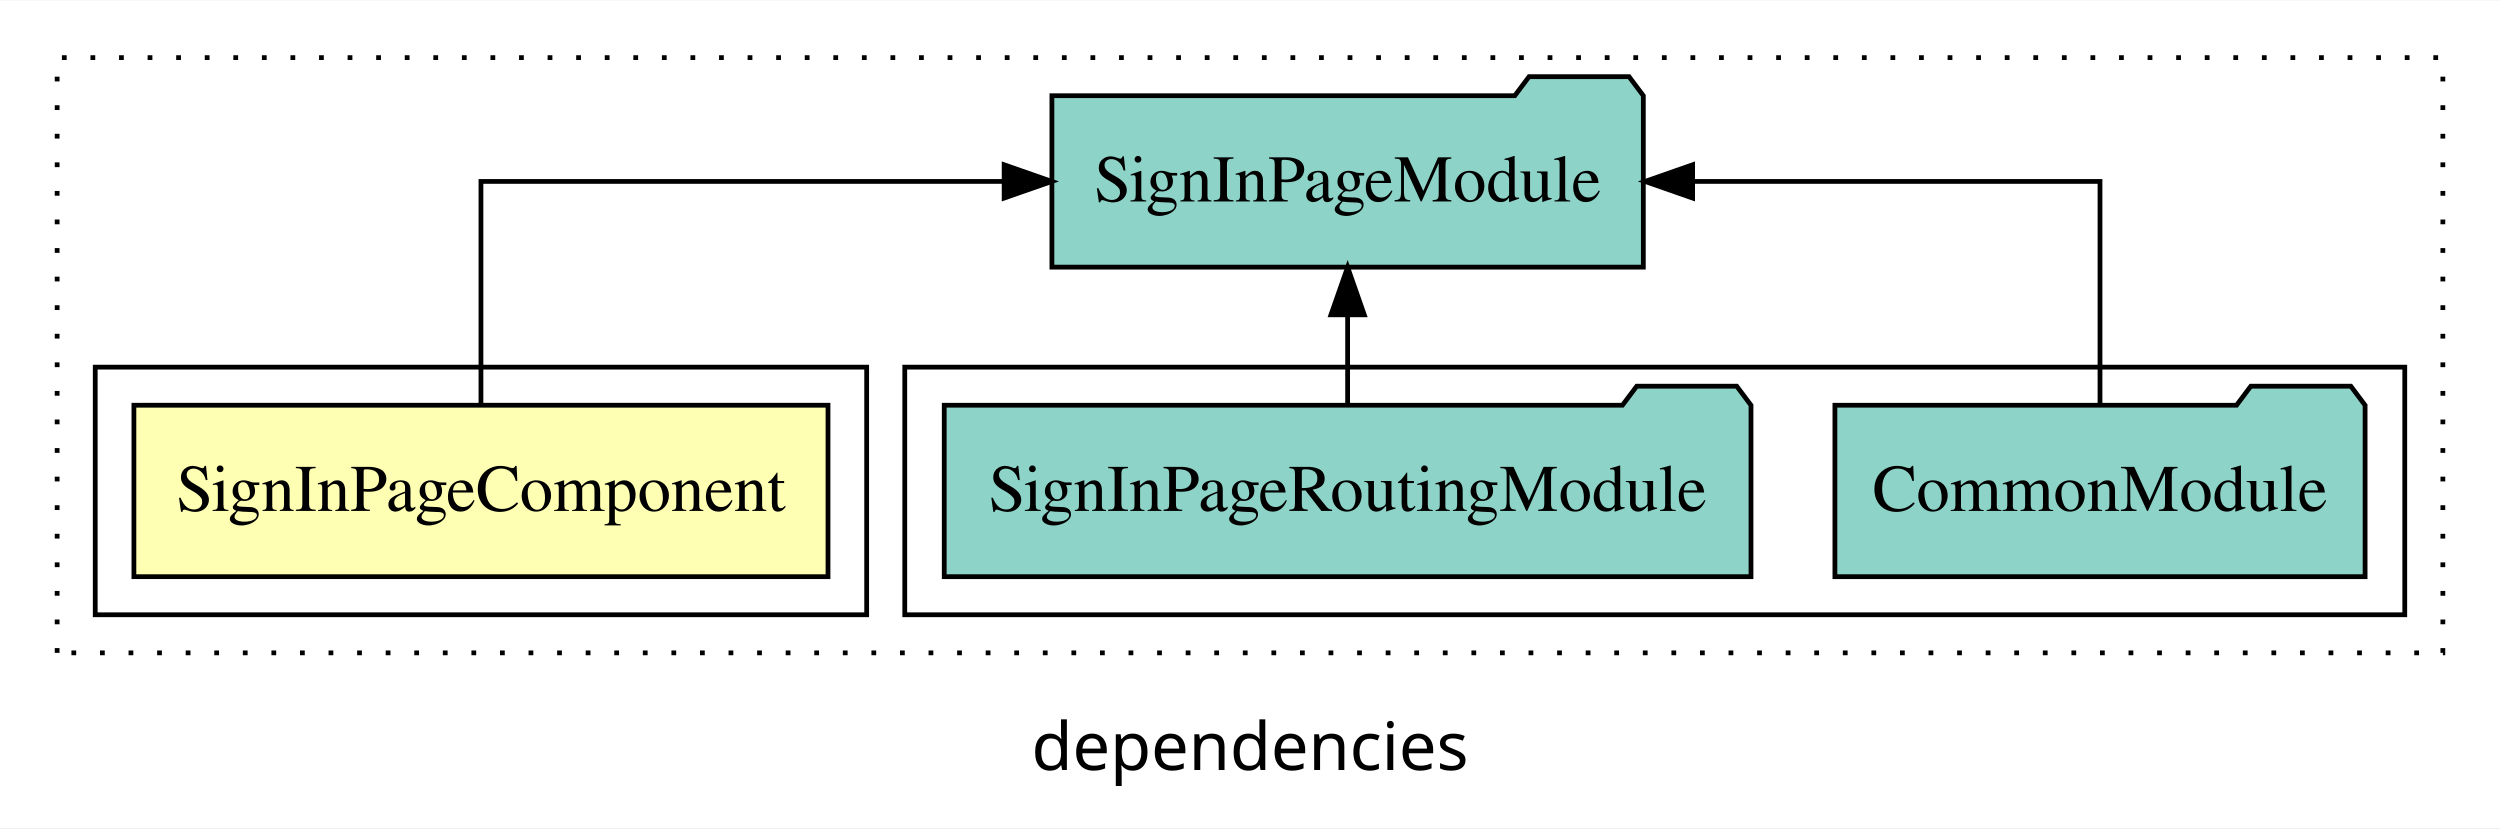
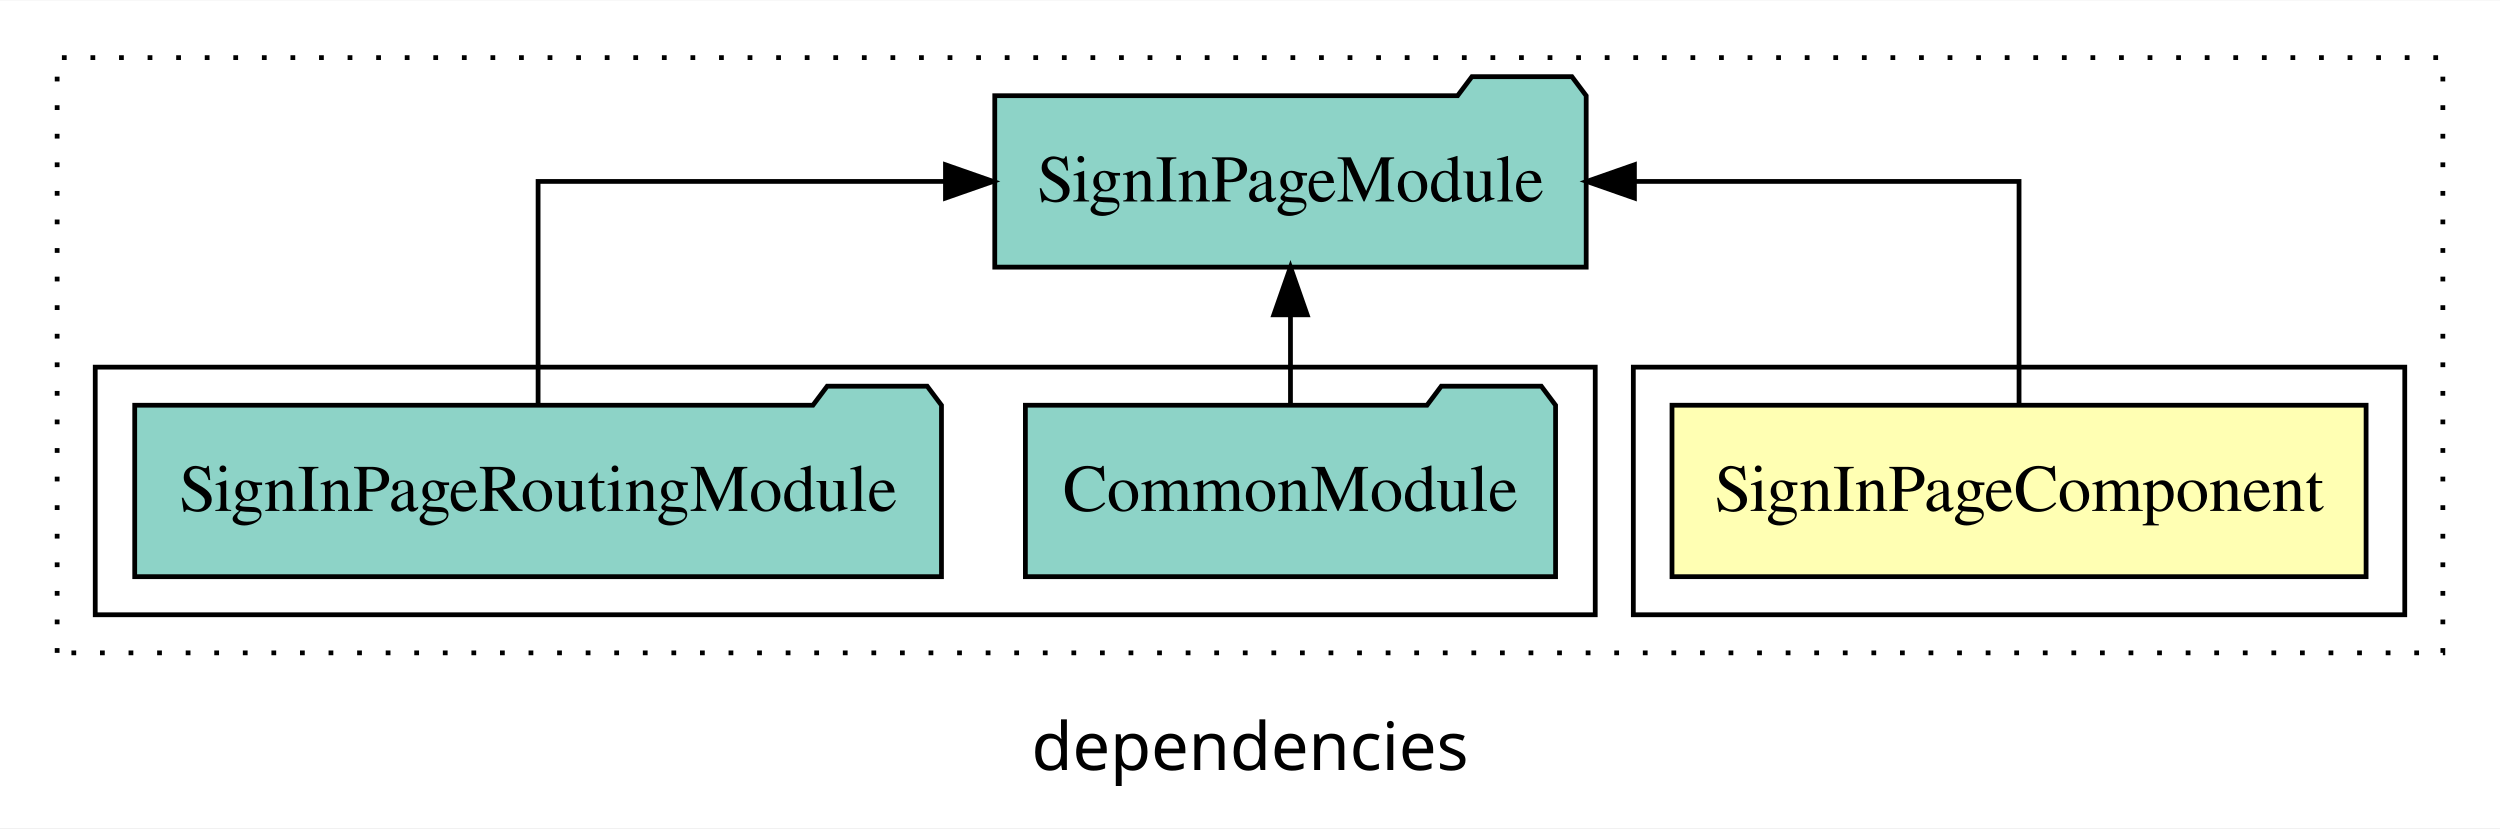
<svg xmlns="http://www.w3.org/2000/svg" width="525pt" height="174pt" viewBox="0.00 0.00 525.00 173.80">
  <g id="graph0" class="graph" transform="scale(1 1) rotate(0) translate(4 169.8)">
    <polygon fill="white" stroke="transparent" points="-4,4 -4,-169.8 521,-169.8 521,4 -4,4" />
    <text text-anchor="middle" x="258.5" y="-8.2" font-family="sans-serif" font-size="14.00">dependencies</text>
    <g id="clust1" class="cluster">
      <polygon fill="none" stroke="black" stroke-dasharray="1,5" points="8,-32.8 8,-157.8 509,-157.8 509,-32.8 8,-32.8" />
    </g>
+     <g id="clust2" class="cluster">
+       <polygon fill="none" stroke="black" points="339,-40.8 339,-92.8 501,-92.8 501,-40.8 339,-40.8" />
+     </g>
    <g id="clust4" class="cluster">
-       <polygon fill="none" stroke="black" points="186,-40.8 186,-92.8 501,-92.8 501,-40.8 186,-40.8" />
-     </g>
-     <g id="clust2" class="cluster">
-       <polygon fill="none" stroke="black" points="16,-40.8 16,-92.8 178,-92.8 178,-40.8 16,-40.8" />
+       <polygon fill="none" stroke="black" points="16,-40.8 16,-92.8 331,-92.8 331,-40.8 16,-40.8" />
    </g>
    <g id="node1" class="node">
-       <polygon fill="#ffffb3" stroke="black" points="169.88,-84.8 24.12,-84.8 24.12,-48.8 169.88,-48.8 169.88,-84.8" />
-       <text text-anchor="middle" x="97" y="-62.6" font-family="Times,serif" font-size="14.00">SignInPageComponent</text>
+       <polygon fill="#ffffb3" stroke="black" points="492.88,-84.8 347.12,-84.8 347.12,-48.8 492.88,-48.8 492.88,-84.8" />
+       <text text-anchor="middle" x="420" y="-62.6" font-family="Times,serif" font-size="14.00">SignInPageComponent</text>
    </g>
    <g id="node2" class="node">
-       <polygon fill="#8dd3c7" stroke="black" points="341.1,-149.8 338.1,-153.8 317.1,-153.8 314.1,-149.8 216.9,-149.8 216.9,-113.8 341.1,-113.8 341.1,-149.8" />
-       <text text-anchor="middle" x="279" y="-127.6" font-family="Times,serif" font-size="14.00">SignInPageModule</text>
+       <polygon fill="#8dd3c7" stroke="black" points="329.1,-149.8 326.1,-153.8 305.1,-153.8 302.1,-149.8 204.9,-149.8 204.9,-113.8 329.1,-113.8 329.1,-149.8" />
+       <text text-anchor="middle" x="267" y="-127.6" font-family="Times,serif" font-size="14.00">SignInPageModule</text>
    </g>
    <g id="edge1" class="edge">
-       <path fill="none" stroke="black" d="M97,-84.91C97,-104.14 97,-131.8 97,-131.8 97,-131.8 206.87,-131.8 206.87,-131.8" />
-       <polygon fill="black" stroke="black" points="206.87,-135.3 216.87,-131.8 206.87,-128.3 206.87,-135.3" />
+       <path fill="none" stroke="black" d="M420,-84.91C420,-104.14 420,-131.8 420,-131.8 420,-131.8 339.23,-131.8 339.23,-131.8" />
+       <polygon fill="black" stroke="black" points="339.23,-128.3 329.23,-131.8 339.23,-135.3 339.23,-128.3" />
    </g>
    <g id="node3" class="node">
-       <polygon fill="#8dd3c7" stroke="black" points="492.67,-84.8 489.67,-88.8 468.67,-88.8 465.67,-84.8 381.33,-84.8 381.33,-48.8 492.67,-48.8 492.67,-84.8" />
-       <text text-anchor="middle" x="437" y="-62.6" font-family="Times,serif" font-size="14.00">CommonModule</text>
+       <polygon fill="#8dd3c7" stroke="black" points="322.67,-84.8 319.67,-88.8 298.67,-88.8 295.67,-84.8 211.33,-84.8 211.33,-48.8 322.67,-48.8 322.67,-84.8" />
+       <text text-anchor="middle" x="267" y="-62.6" font-family="Times,serif" font-size="14.00">CommonModule</text>
    </g>
    <g id="edge2" class="edge">
-       <path fill="none" stroke="black" d="M437,-84.91C437,-104.14 437,-131.8 437,-131.8 437,-131.8 351.45,-131.8 351.45,-131.8" />
-       <polygon fill="black" stroke="black" points="351.45,-128.3 341.45,-131.8 351.45,-135.3 351.45,-128.3" />
+       <path fill="none" stroke="black" d="M267,-84.91C267,-84.91 267,-103.79 267,-103.79" />
+       <polygon fill="black" stroke="black" points="263.5,-103.79 267,-113.79 270.5,-103.79 263.5,-103.79" />
    </g>
    <g id="node4" class="node">
-       <polygon fill="#8dd3c7" stroke="black" points="363.71,-84.8 360.71,-88.8 339.71,-88.8 336.71,-84.8 194.29,-84.8 194.29,-48.8 363.71,-48.8 363.71,-84.8" />
-       <text text-anchor="middle" x="279" y="-62.6" font-family="Times,serif" font-size="14.00">SignInPageRoutingModule</text>
+       <polygon fill="#8dd3c7" stroke="black" points="193.71,-84.8 190.71,-88.8 169.71,-88.8 166.71,-84.8 24.29,-84.8 24.29,-48.8 193.71,-48.8 193.71,-84.8" />
+       <text text-anchor="middle" x="109" y="-62.6" font-family="Times,serif" font-size="14.00">SignInPageRoutingModule</text>
    </g>
    <g id="edge3" class="edge">
-       <path fill="none" stroke="black" d="M279,-84.91C279,-84.91 279,-103.79 279,-103.79" />
-       <polygon fill="black" stroke="black" points="275.5,-103.79 279,-113.79 282.5,-103.79 275.5,-103.79" />
+       <path fill="none" stroke="black" d="M109,-84.91C109,-104.14 109,-131.8 109,-131.8 109,-131.8 194.55,-131.8 194.55,-131.8" />
+       <polygon fill="black" stroke="black" points="194.55,-135.3 204.55,-131.8 194.55,-128.3 194.55,-135.3" />
    </g>
  </g>
</svg>
